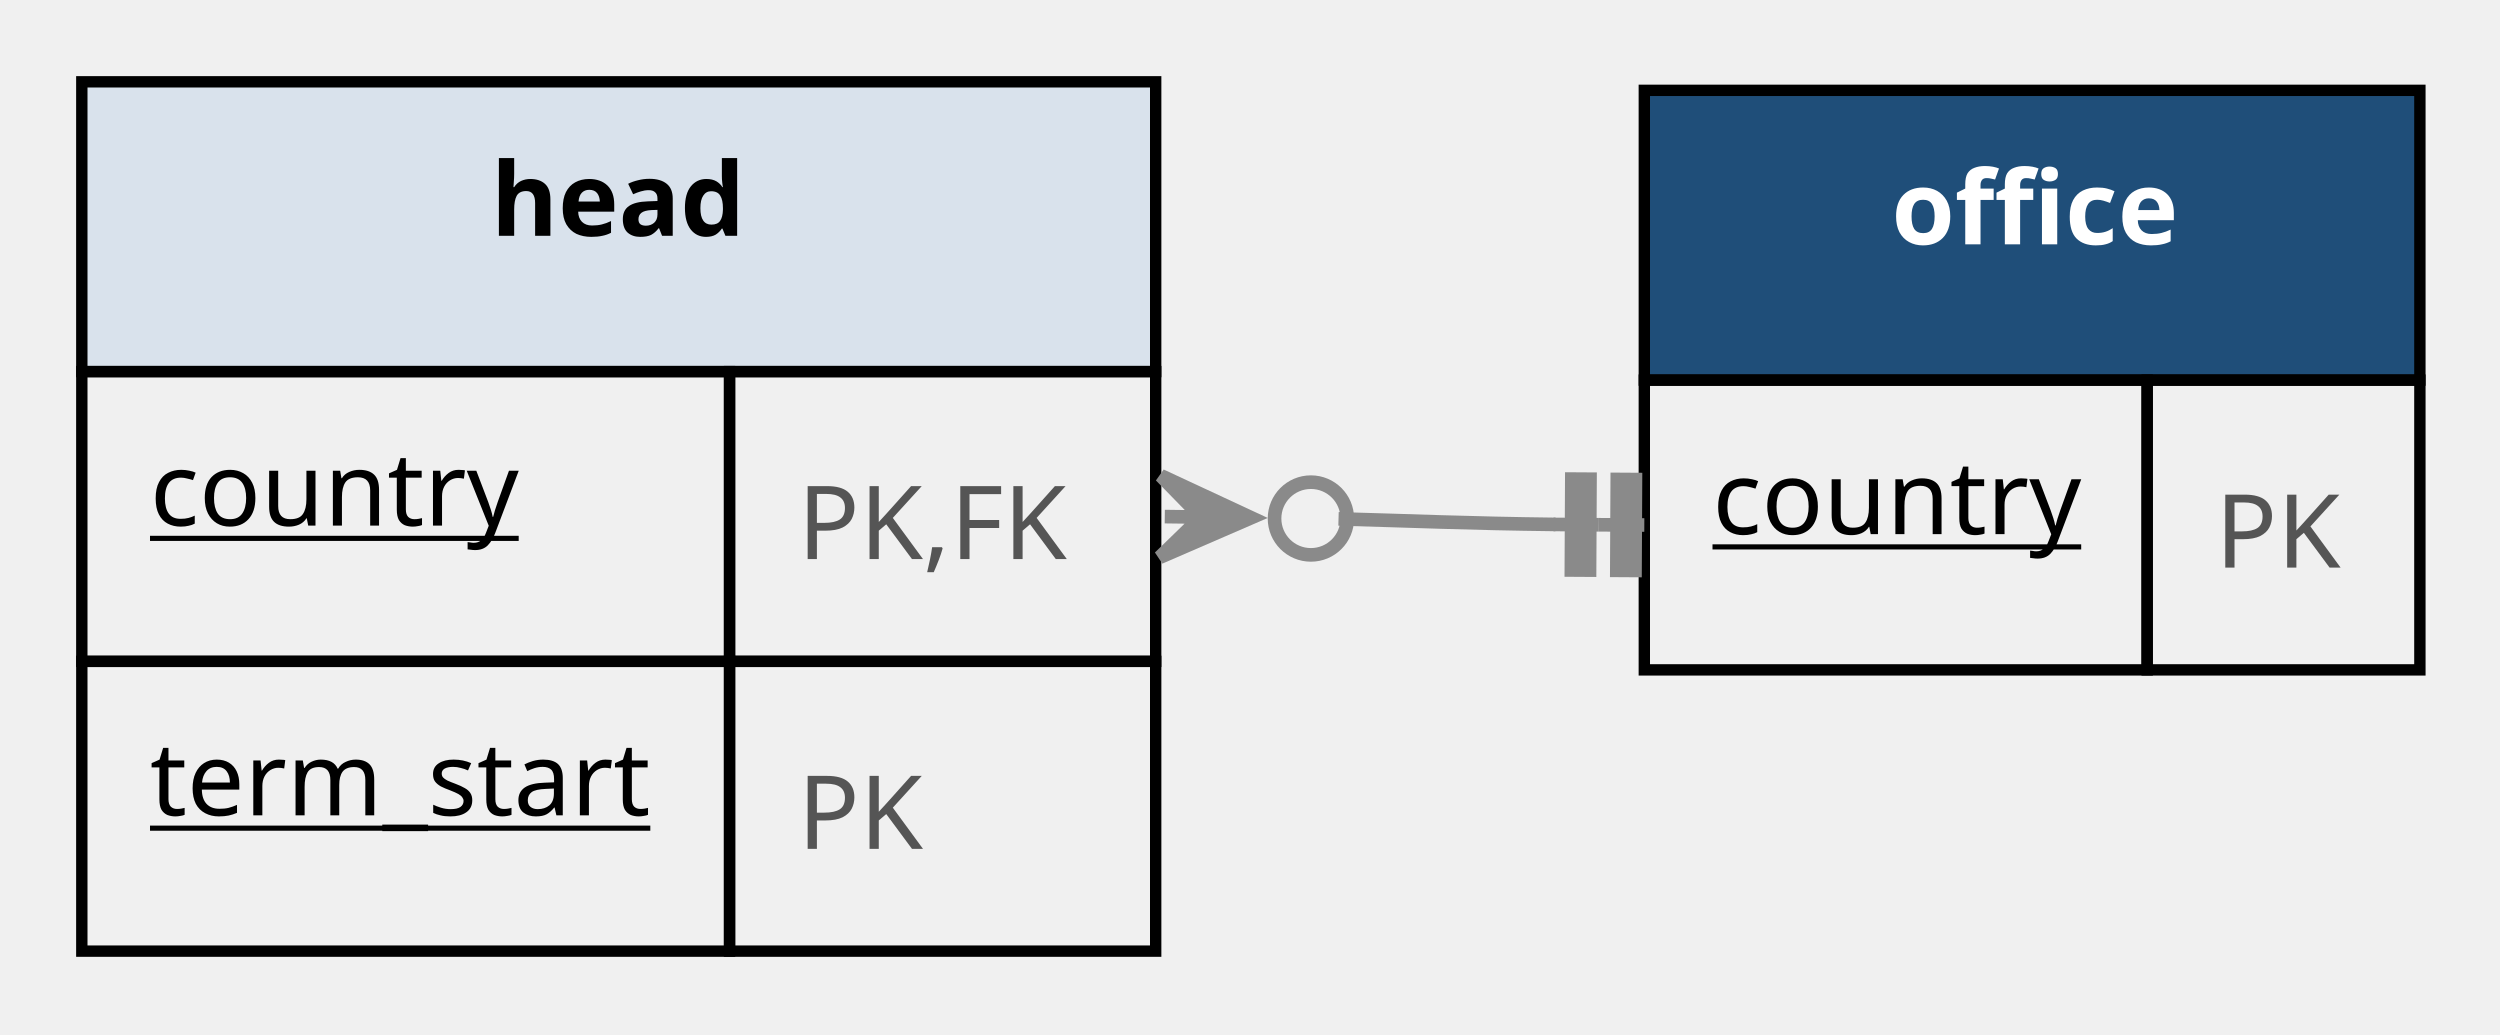
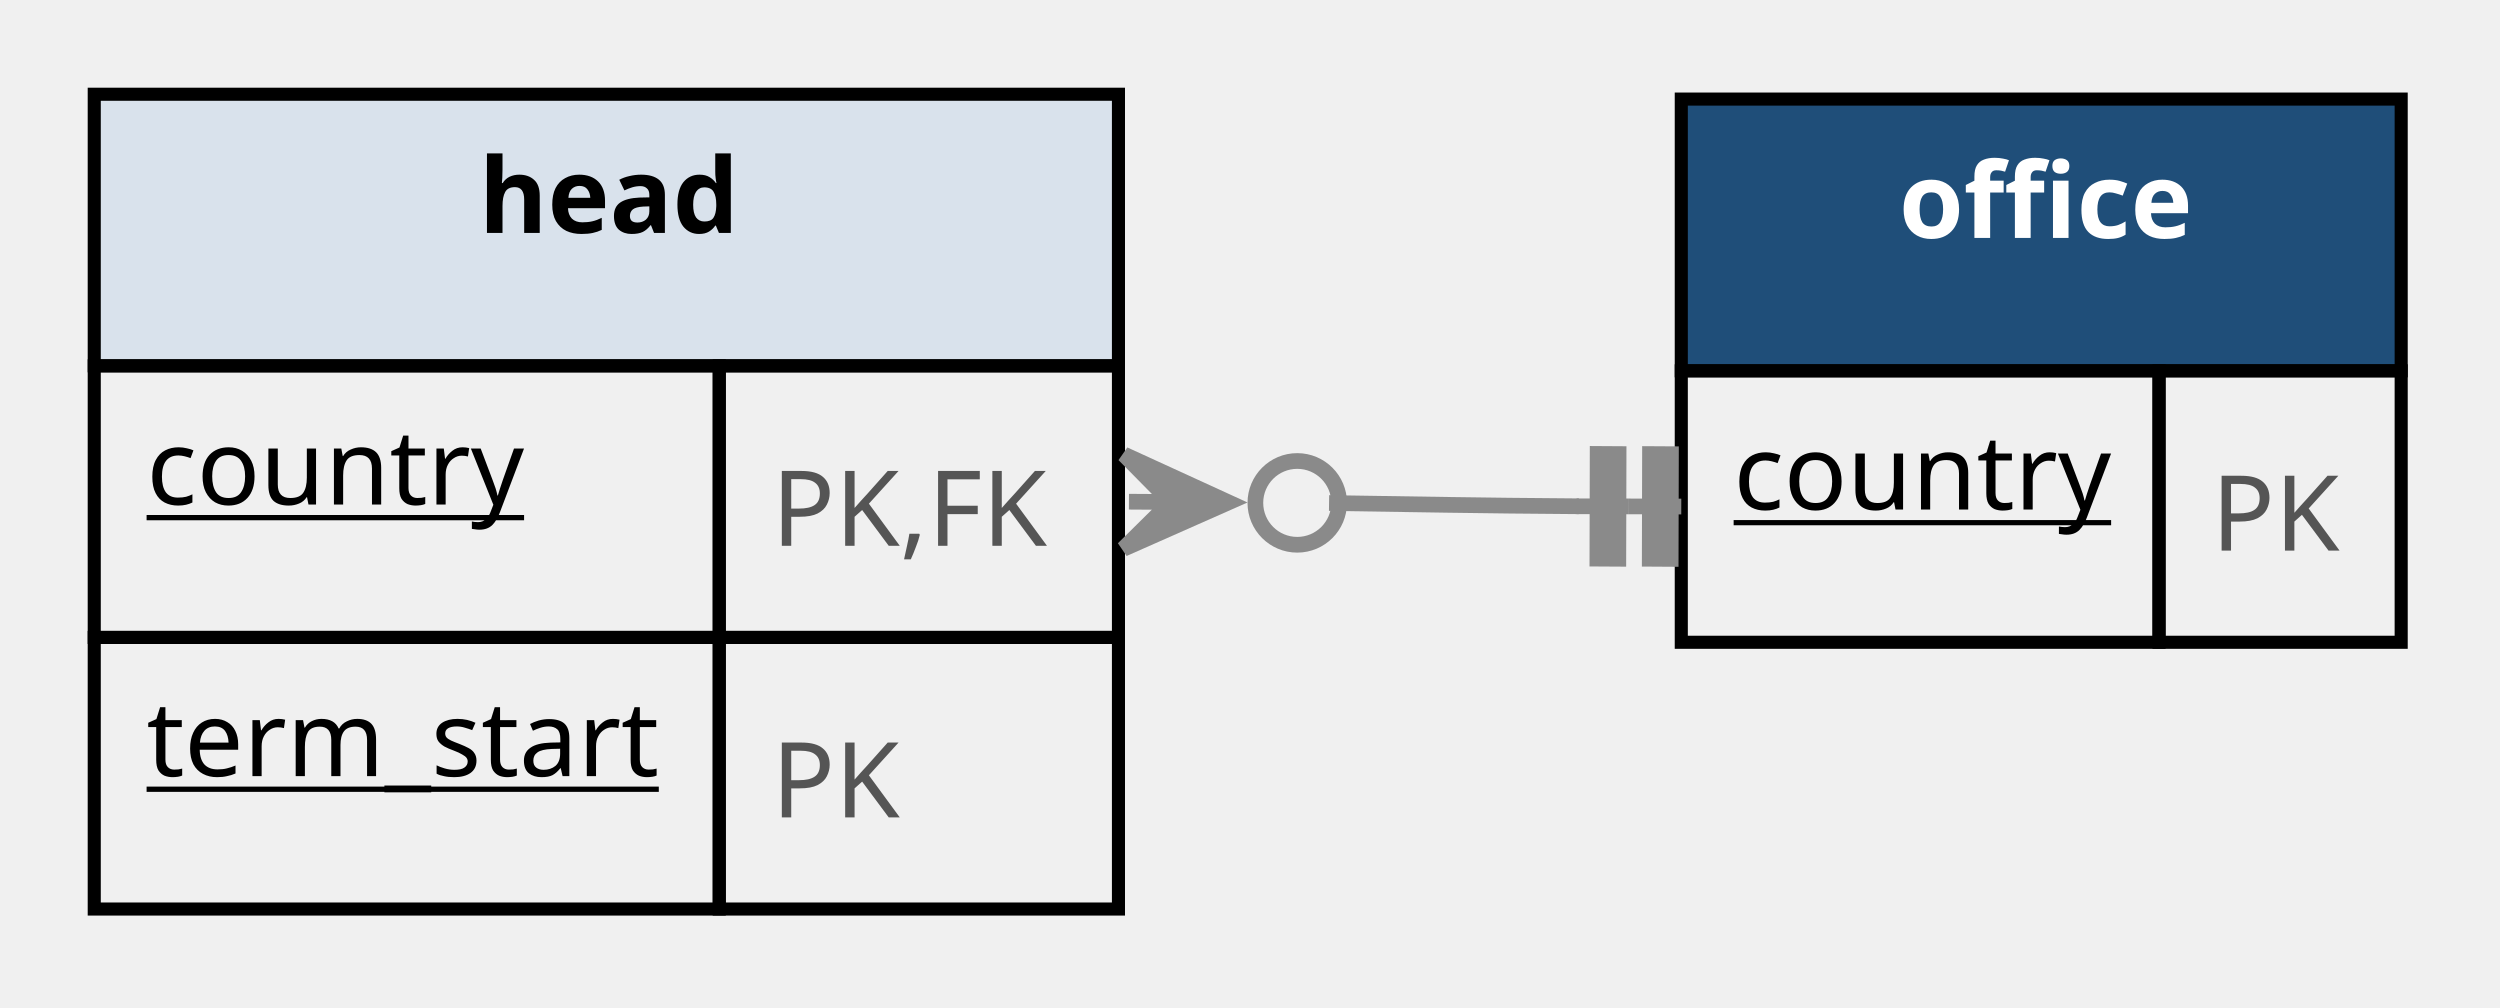
- <svg xmlns="http://www.w3.org/2000/svg" width="220pt" height="91pt" viewBox="0.00 0.00 220.00 91.00">
-   <g id="graph0" class="graph" transform="scale(1 1) rotate(0) translate(7.2 83.7)">
+ <svg xmlns="http://www.w3.org/2000/svg" width="191pt" height="77pt" viewBox="0.00 0.00 191.00 77.00">
+   <g id="graph0" class="graph" transform="scale(1 1) rotate(0) translate(7.2 69.45)">
    <g id="node1" class="node">
-       <polygon fill="#1f4e79" stroke="none" points="137.5,-50.25 137.5,-75.75 205.75,-75.75 205.75,-50.25 137.5,-50.25" />
-       <polygon fill="none" stroke="#000000" points="137.5,-50.25 137.5,-75.75 205.75,-75.75 205.75,-50.25 137.5,-50.25" />
-       <text xml:space="preserve" text-anchor="start" x="159.25" y="-62.2" font-family="Noto Sans KR" font-weight="bold" font-size="9.00" fill="#ffffff">office</text>
-       <polygon fill="none" stroke="#000000" points="137.5,-24.75 137.5,-50.25 181.75,-50.25 181.75,-24.75 137.5,-24.75" />
-       <text xml:space="preserve" text-anchor="start" x="143.5" y="-36.7" font-family="Noto Sans KR" text-decoration="underline" font-size="9.00">country</text>
-       <polygon fill="none" stroke="#000000" points="181.75,-24.75 181.75,-50.25 205.75,-50.25 205.75,-24.75 181.75,-24.75" />
-       <text xml:space="preserve" text-anchor="start" x="187.75" y="-33.75" font-family="Noto Sans KR" font-size="9.00" fill="#555555">PK</text>
+       <polygon fill="#1f4e79" stroke="none" points="121.25,-41.12 121.25,-61.88 176.25,-61.88 176.25,-41.12 121.25,-41.12" />
+       <polygon fill="none" stroke="#000000" points="121.25,-41.12 121.25,-61.88 176.25,-61.88 176.25,-41.12 121.25,-41.12" />
+       <text xml:space="preserve" text-anchor="start" x="137.88" y="-51.27" font-family="Noto Sans KR" font-weight="bold" font-size="8.00" fill="#ffffff">office</text>
+       <polygon fill="none" stroke="#000000" points="121.25,-20.38 121.25,-41.12 157.75,-41.12 157.75,-20.38 121.25,-20.38" />
+       <text xml:space="preserve" text-anchor="start" x="125.25" y="-30.52" font-family="Noto Sans KR" text-decoration="underline" font-size="8.00">country</text>
+       <polygon fill="none" stroke="#000000" points="157.75,-20.38 157.75,-41.12 176.25,-41.12 176.25,-20.38 157.75,-20.38" />
+       <text xml:space="preserve" text-anchor="start" x="161.75" y="-27.38" font-family="Noto Sans KR" font-size="8.00" fill="#555555">PK</text>
    </g>
    <g id="node2" class="node">
-       <polygon fill="#d9e2ec" stroke="none" points="0,-51 0,-76.5 94.5,-76.5 94.5,-51 0,-51" />
-       <polygon fill="none" stroke="#000000" points="0,-51 0,-76.5 94.5,-76.5 94.5,-51 0,-51" />
-       <text xml:space="preserve" text-anchor="start" x="36" y="-62.95" font-family="Noto Sans KR" font-weight="bold" font-size="9.00" fill="#000000">head</text>
-       <polygon fill="none" stroke="#000000" points="0,-25.5 0,-51 57,-51 57,-25.5 0,-25.5" />
-       <text xml:space="preserve" text-anchor="start" x="6" y="-37.45" font-family="Noto Sans KR" text-decoration="underline" font-size="9.00">country</text>
-       <polygon fill="none" stroke="#000000" points="57,-25.5 57,-51 94.5,-51 94.5,-25.5 57,-25.5" />
-       <text xml:space="preserve" text-anchor="start" x="63" y="-34.5" font-family="Noto Sans KR" font-size="9.00" fill="#555555">PK,FK</text>
-       <polygon fill="none" stroke="#000000" points="0,0 0,-25.5 57,-25.5 57,0 0,0" />
-       <text xml:space="preserve" text-anchor="start" x="6" y="-11.95" font-family="Noto Sans KR" text-decoration="underline" font-size="9.00">term_start</text>
-       <polygon fill="none" stroke="#000000" points="57,0 57,-25.5 94.5,-25.5 94.5,0 57,0" />
-       <text xml:space="preserve" text-anchor="start" x="63" y="-9" font-family="Noto Sans KR" font-size="9.00" fill="#555555">PK</text>
+       <polygon fill="#d9e2ec" stroke="none" points="0,-41.5 0,-62.25 78.25,-62.25 78.25,-41.5 0,-41.5" />
+       <polygon fill="none" stroke="#000000" points="0,-41.5 0,-62.25 78.25,-62.25 78.25,-41.5 0,-41.5" />
+       <text xml:space="preserve" text-anchor="start" x="29.38" y="-51.65" font-family="Noto Sans KR" font-weight="bold" font-size="8.00" fill="#000000">head</text>
+       <polygon fill="none" stroke="#000000" points="0,-20.75 0,-41.5 47.75,-41.5 47.75,-20.75 0,-20.75" />
+       <text xml:space="preserve" text-anchor="start" x="4" y="-30.9" font-family="Noto Sans KR" text-decoration="underline" font-size="8.00">country</text>
+       <polygon fill="none" stroke="#000000" points="47.75,-20.75 47.75,-41.5 78.25,-41.5 78.25,-20.75 47.75,-20.75" />
+       <text xml:space="preserve" text-anchor="start" x="51.75" y="-27.75" font-family="Noto Sans KR" font-size="8.00" fill="#555555">PK,FK</text>
+       <polygon fill="none" stroke="#000000" points="0,0 0,-20.75 47.75,-20.75 47.75,0 0,0" />
+       <text xml:space="preserve" text-anchor="start" x="4" y="-10.15" font-family="Noto Sans KR" text-decoration="underline" font-size="8.00">term_start</text>
+       <polygon fill="none" stroke="#000000" points="47.75,0 47.75,-20.75 78.25,-20.75 78.25,0 47.75,0" />
+       <text xml:space="preserve" text-anchor="start" x="51.75" y="-7" font-family="Noto Sans KR" font-size="8.00" fill="#555555">PK</text>
    </g>
    <g id="edge1" class="edge">
-       <path fill="none" stroke="#8a8a8a" stroke-width="1.2" d="M110.59,-38.04C116.83,-37.87 122.02,-37.64 129.68,-37.55" />
-       <polygon fill="#8a8a8a" stroke="#8a8a8a" stroke-width="1.2" points="102.9,-38.14 94.85,-34.65 98.5,-38.2 95.3,-38.24 95.3,-38.24 95.3,-38.24 98.5,-38.2 94.95,-41.84 102.9,-38.14" />
-       <ellipse fill="none" stroke="#8a8a8a" stroke-width="1.2" cx="108.16" cy="-38.07" rx="3.2" ry="3.2" />
-       <polygon fill="#8a8a8a" stroke="#8a8a8a" stroke-width="1.2" points="136.68,-33.5 136.72,-41.5 135.12,-41.51 135.08,-33.51 136.68,-33.5" />
-       <polyline fill="none" stroke="#8a8a8a" stroke-width="1.2" points="137.5,-37.5 133.5,-37.52" />
-       <polygon fill="#8a8a8a" stroke="#8a8a8a" stroke-width="1.2" points="132.68,-33.53 132.72,-41.53 131.12,-41.54 131.08,-33.54 132.68,-33.53" />
-       <polyline fill="none" stroke="#8a8a8a" stroke-width="1.2" points="133.5,-37.52 129.5,-37.55" />
+       <path fill="none" stroke="#8a8a8a" stroke-width="1.2" d="M94.34,-31.02C100.58,-30.93 105.78,-30.82 113.43,-30.77" />
+       <polygon fill="#8a8a8a" stroke="#8a8a8a" stroke-width="1.2" points="86.65,-31.07 78.63,-27.52 82.25,-31.1 79.05,-31.12 79.05,-31.12 79.05,-31.12 82.25,-31.1 78.68,-34.72 86.65,-31.07" />
+       <ellipse fill="none" stroke="#8a8a8a" stroke-width="1.2" cx="91.91" cy="-31.03" rx="3.2" ry="3.2" />
+       <polygon fill="#8a8a8a" stroke="#8a8a8a" stroke-width="1.2" points="120.44,-26.75 120.46,-34.75 118.86,-34.76 118.84,-26.76 120.44,-26.75" />
+       <polyline fill="none" stroke="#8a8a8a" stroke-width="1.2" points="121.25,-30.75 117.25,-30.76" />
+       <polygon fill="#8a8a8a" stroke="#8a8a8a" stroke-width="1.2" points="116.44,-26.76 116.46,-34.76 114.86,-34.77 114.84,-26.77 116.44,-26.76" />
+       <polyline fill="none" stroke="#8a8a8a" stroke-width="1.2" points="117.25,-30.76 113.25,-30.77" />
    </g>
  </g>
</svg>
